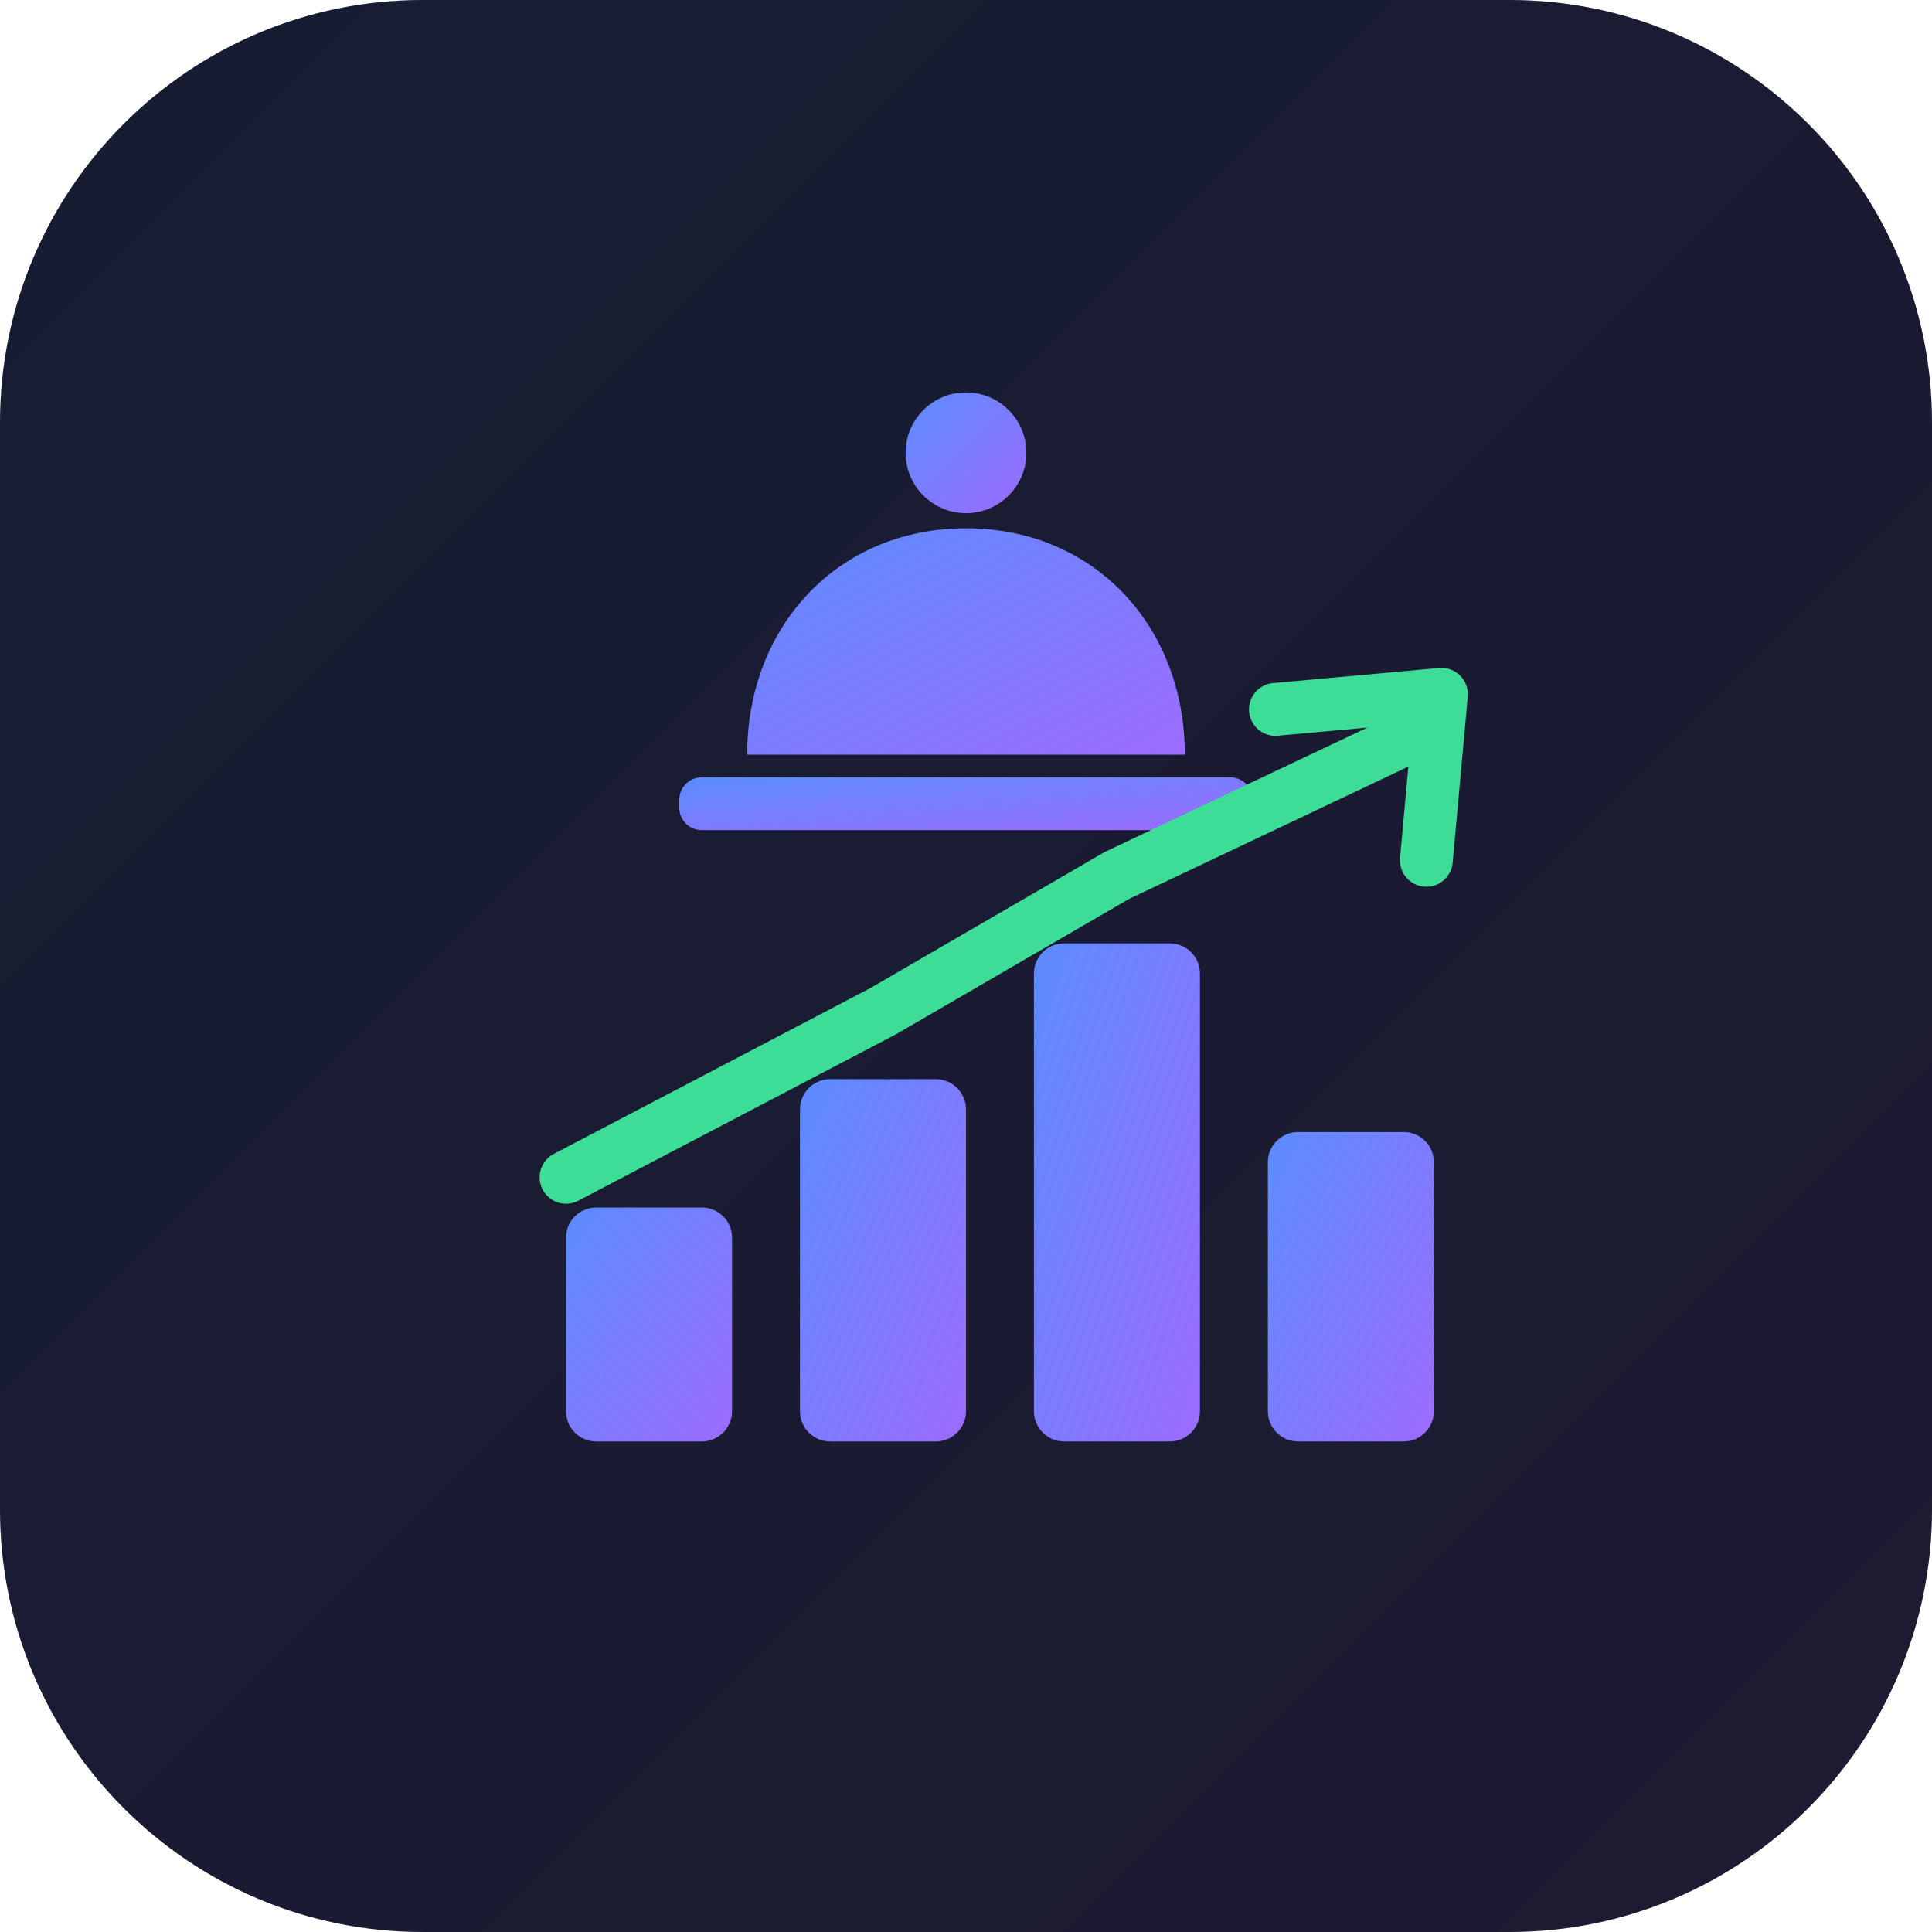
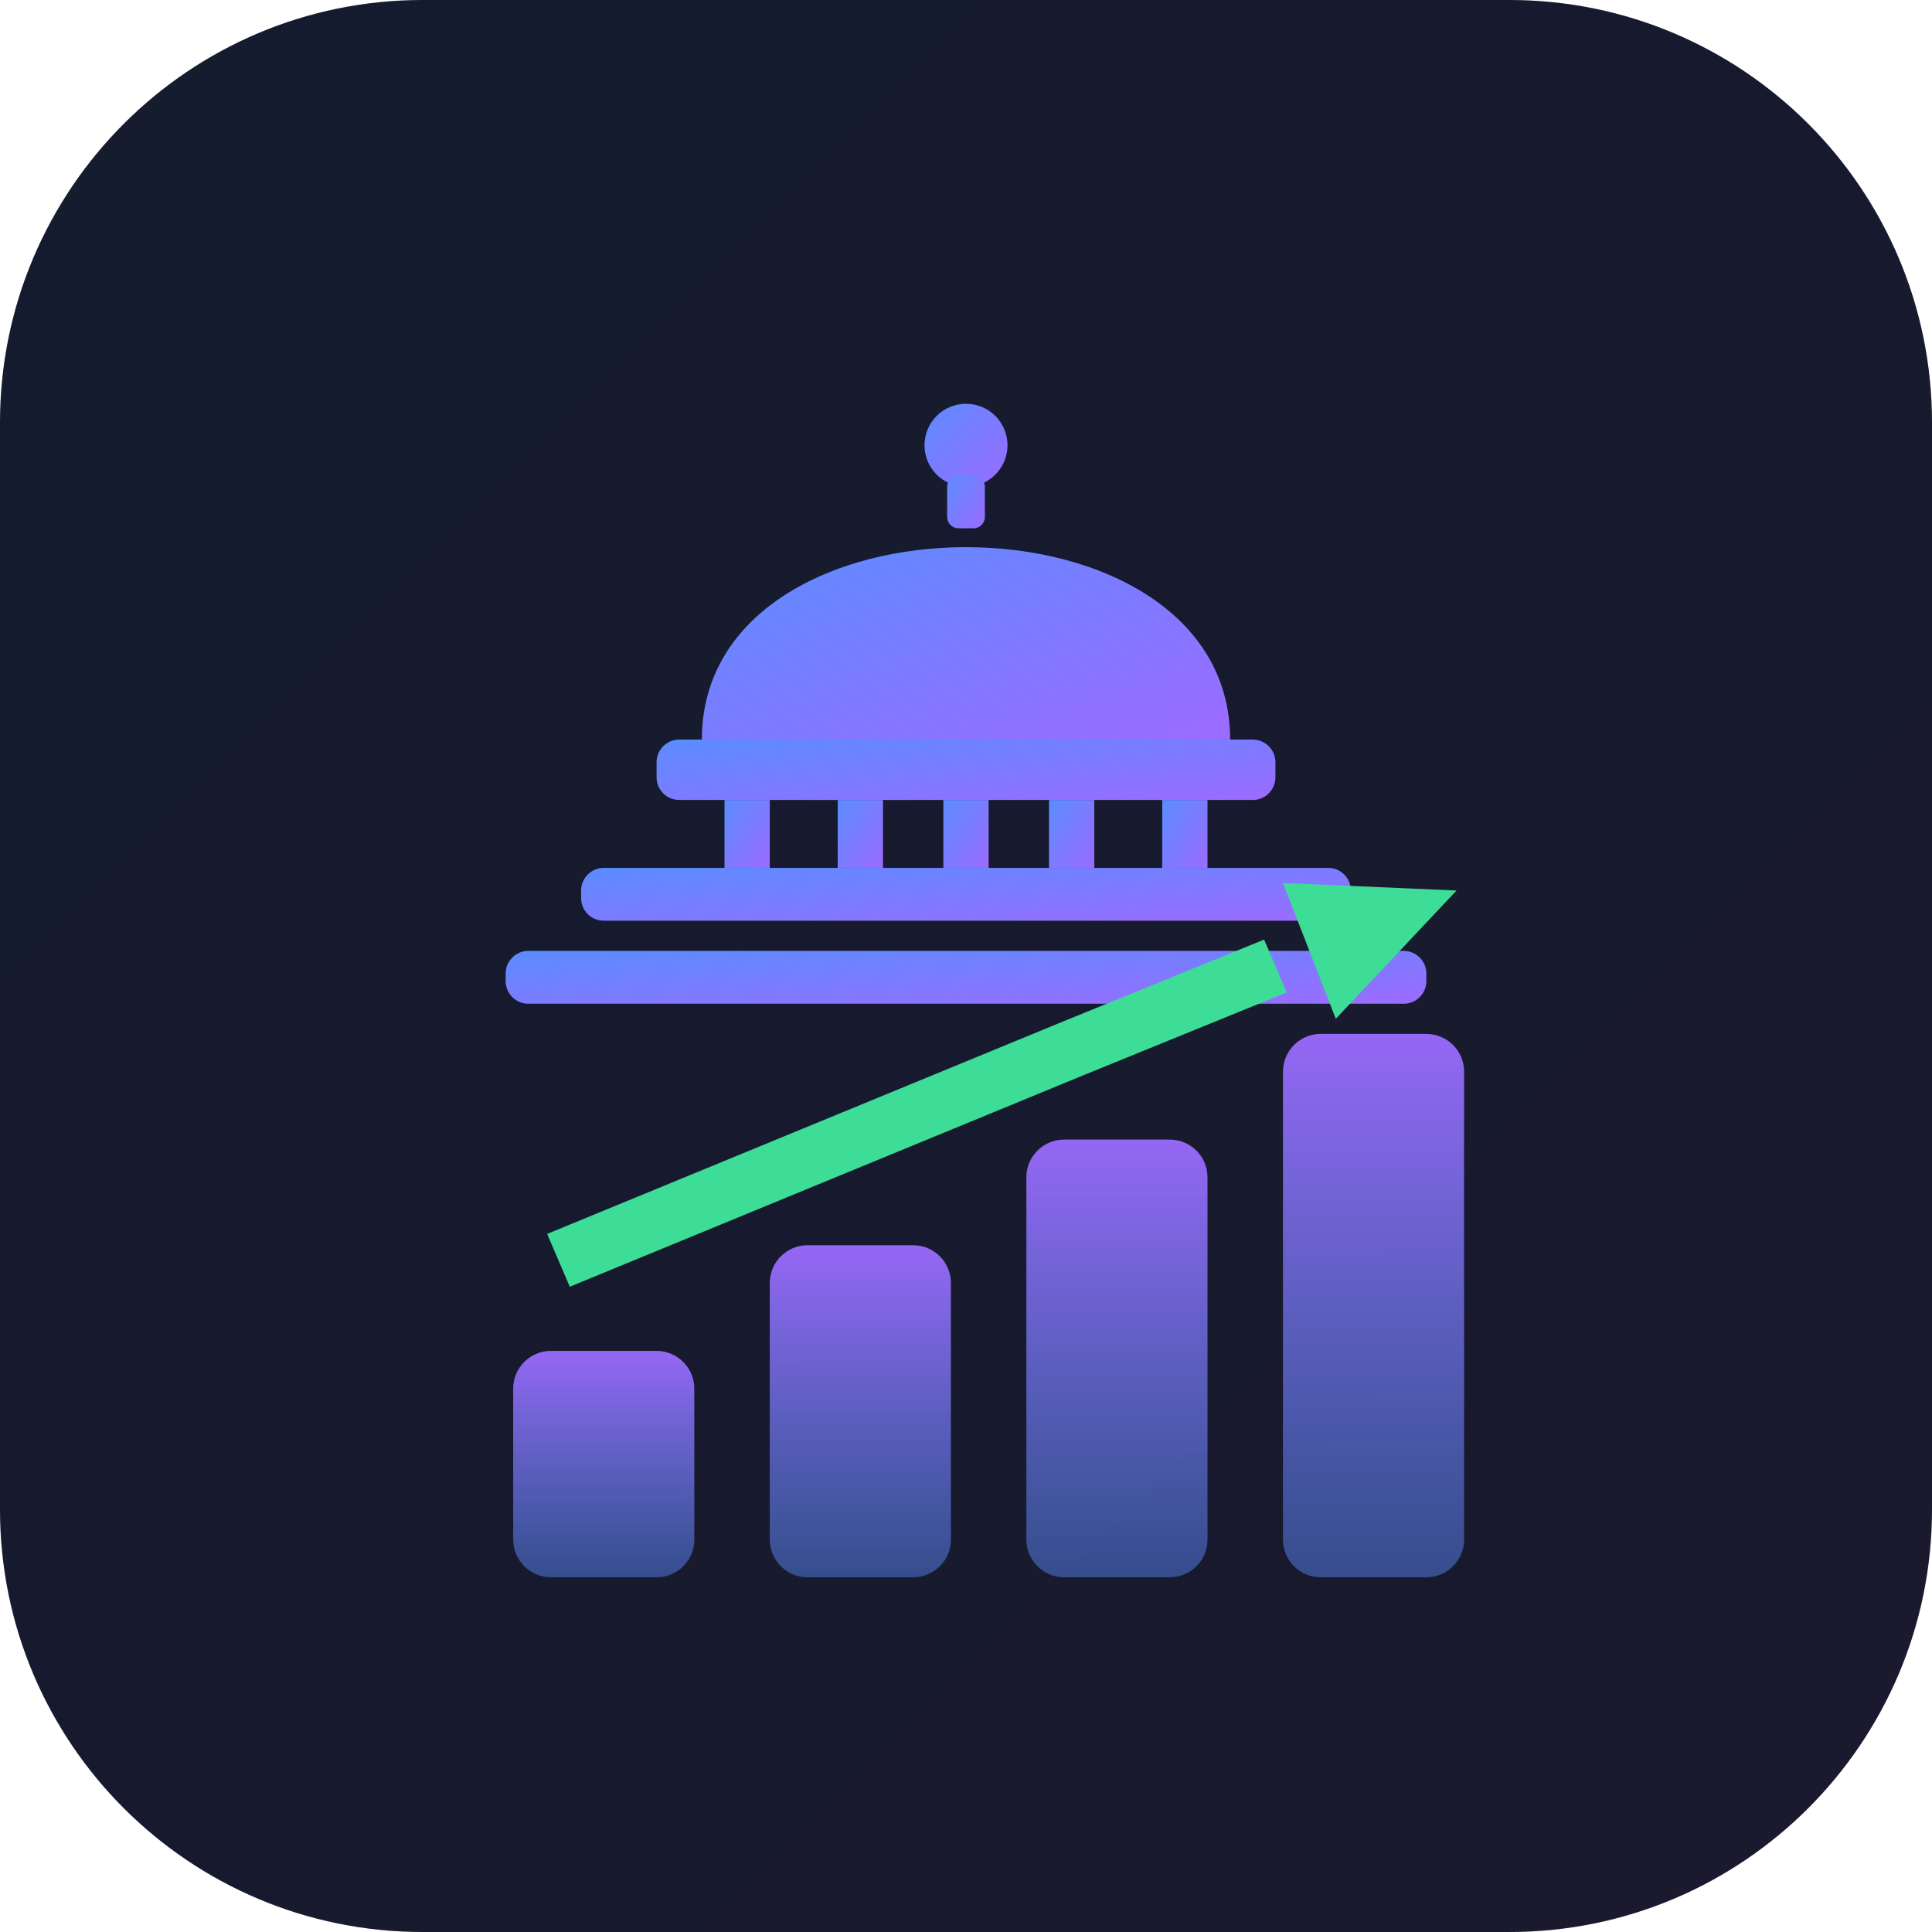
<svg xmlns="http://www.w3.org/2000/svg" viewBox="0 0 512 512" width="512" height="512">
  <defs>
    <linearGradient id="g" x1="0" y1="0" x2="1" y2="1">
      <stop offset="0" stop-color="#5b8cff" />
      <stop offset="1" stop-color="#9c6bff" />
    </linearGradient>
+     <linearGradient id="bars" x1="0" y1="1" x2="0" y2="0">
+       <stop offset="0" stop-color="#5b8cff" stop-opacity="0.45" />
+       <stop offset="1" stop-color="#9c6bff" stop-opacity="0.95" />
+     </linearGradient>
  </defs>
  <rect width="512" height="512" rx="112" fill="#0c0f17" />
-   <rect width="512" height="512" rx="112" fill="url(#g)" opacity="0.12" />
+   <rect width="512" height="512" rx="112" fill="url(#g)" opacity="0.10" />
  <g fill="url(#g)">
-     <circle cx="256" cy="120" r="16" />
-     <path d="M256 140c-34 0-58 26-58 60h116c0-34-24-60-58-60z" />
-     <rect x="180" y="206" width="152" height="14" rx="6" />
+     <circle cx="256" cy="118" r="11" />
+     <rect x="251" y="126" width="10" height="14" rx="3" />
+     <path d="M186 196 C186 128 326 128 326 196 Z" />
+     <rect x="174" y="196" width="164" height="16" rx="6" />
+     <rect x="192" y="212" width="12" height="18" />
+     <rect x="222" y="212" width="12" height="18" />
+     <rect x="250" y="212" width="12" height="18" />
+     <rect x="278" y="212" width="12" height="18" />
+     <rect x="308" y="212" width="12" height="18" />
+     <rect x="154" y="230" width="204" height="14" rx="6" />
+     <rect x="134" y="252" width="244" height="14" rx="6" />
  </g>
-   <g fill="url(#g)">
-     <rect x="150" y="320" width="44" height="62" rx="8" />
-     <rect x="212" y="286" width="44" height="96" rx="8" />
-     <rect x="274" y="250" width="44" height="132" rx="8" />
-     <rect x="336" y="300" width="44" height="82" rx="8" />
+   <g fill="url(#bars)">
+     <rect x="136" y="358" width="48" height="60" rx="10" />
+     <rect x="204" y="330" width="48" height="88" rx="10" />
+     <rect x="272" y="302" width="48" height="116" rx="10" />
+     <rect x="340" y="274" width="48" height="144" rx="10" />
  </g>
-   <path d="M150 312 L234 268 L296 232 L372 196" fill="none" stroke="#3ddc97" stroke-width="14" stroke-linecap="round" stroke-linejoin="round" />
-   <path d="M338 188 L382 184 L378 228" fill="none" stroke="#3ddc97" stroke-width="14" stroke-linecap="round" stroke-linejoin="round" />
+   <g fill="#3ddc97">
+     <path d="M145 327 L213 299 L281 271 L335 249 L341 263 L287 285 L219 313 L151 341 Z" />
+     <path d="M386 236 L354 270 L340 234 Z" />
+   </g>
</svg>
